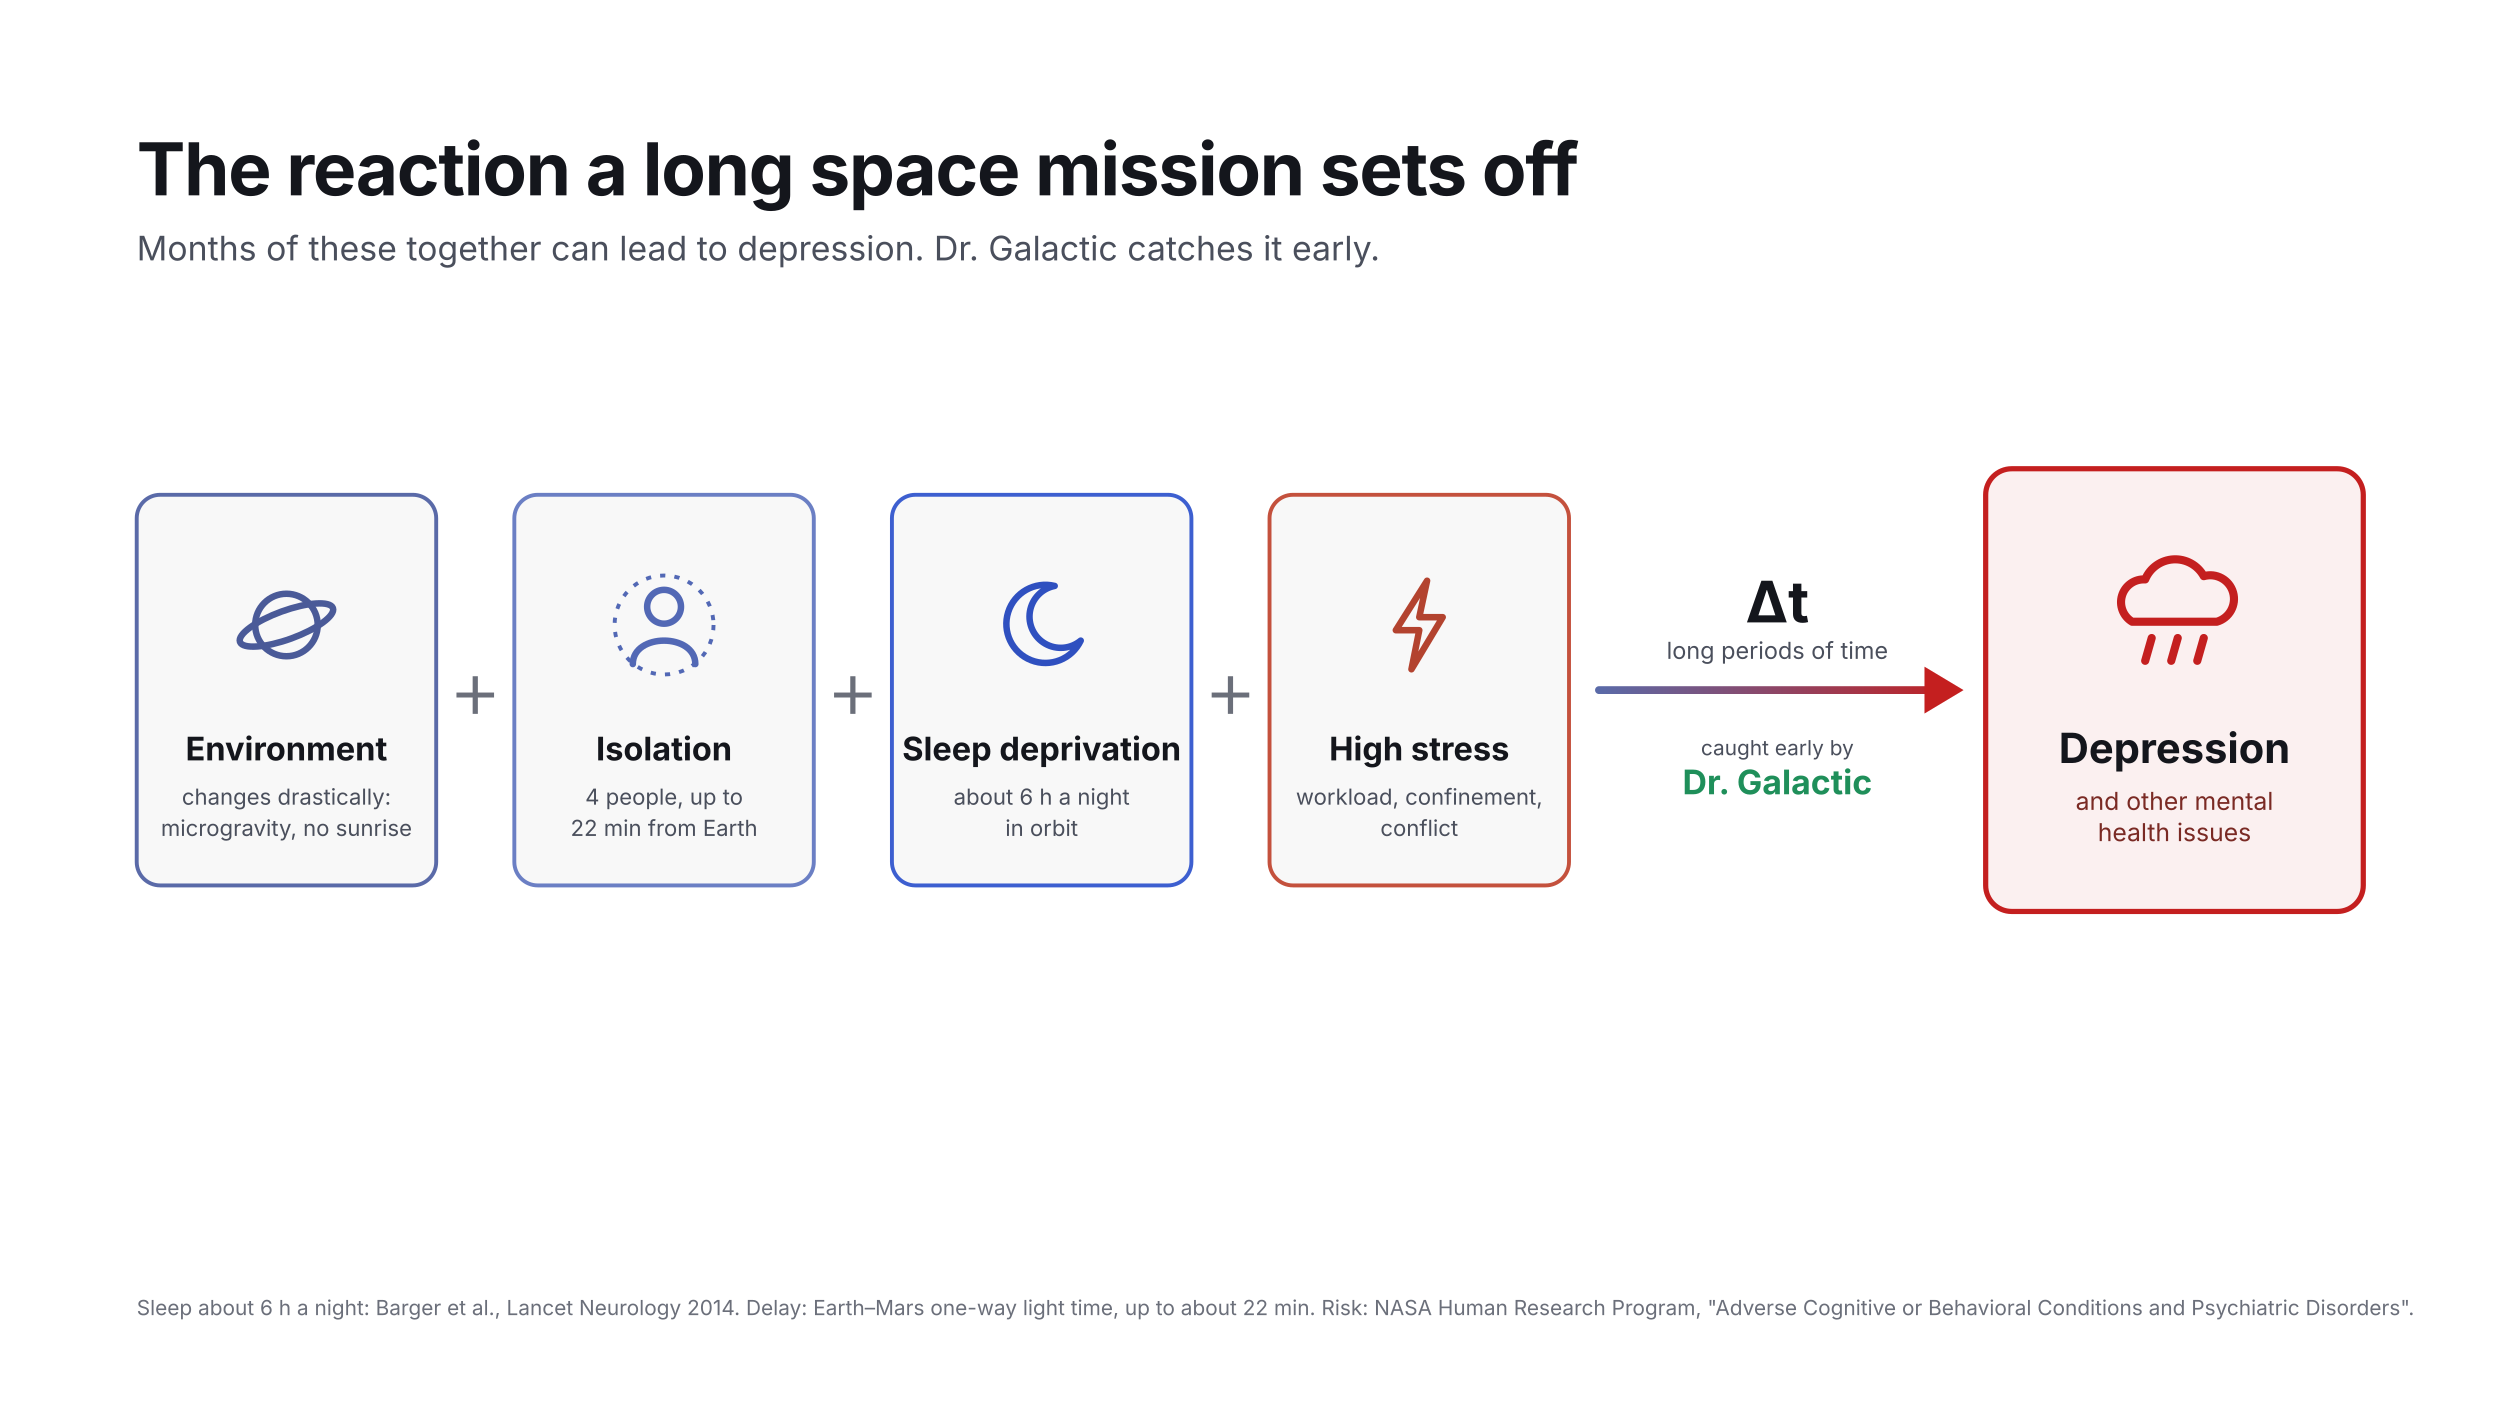
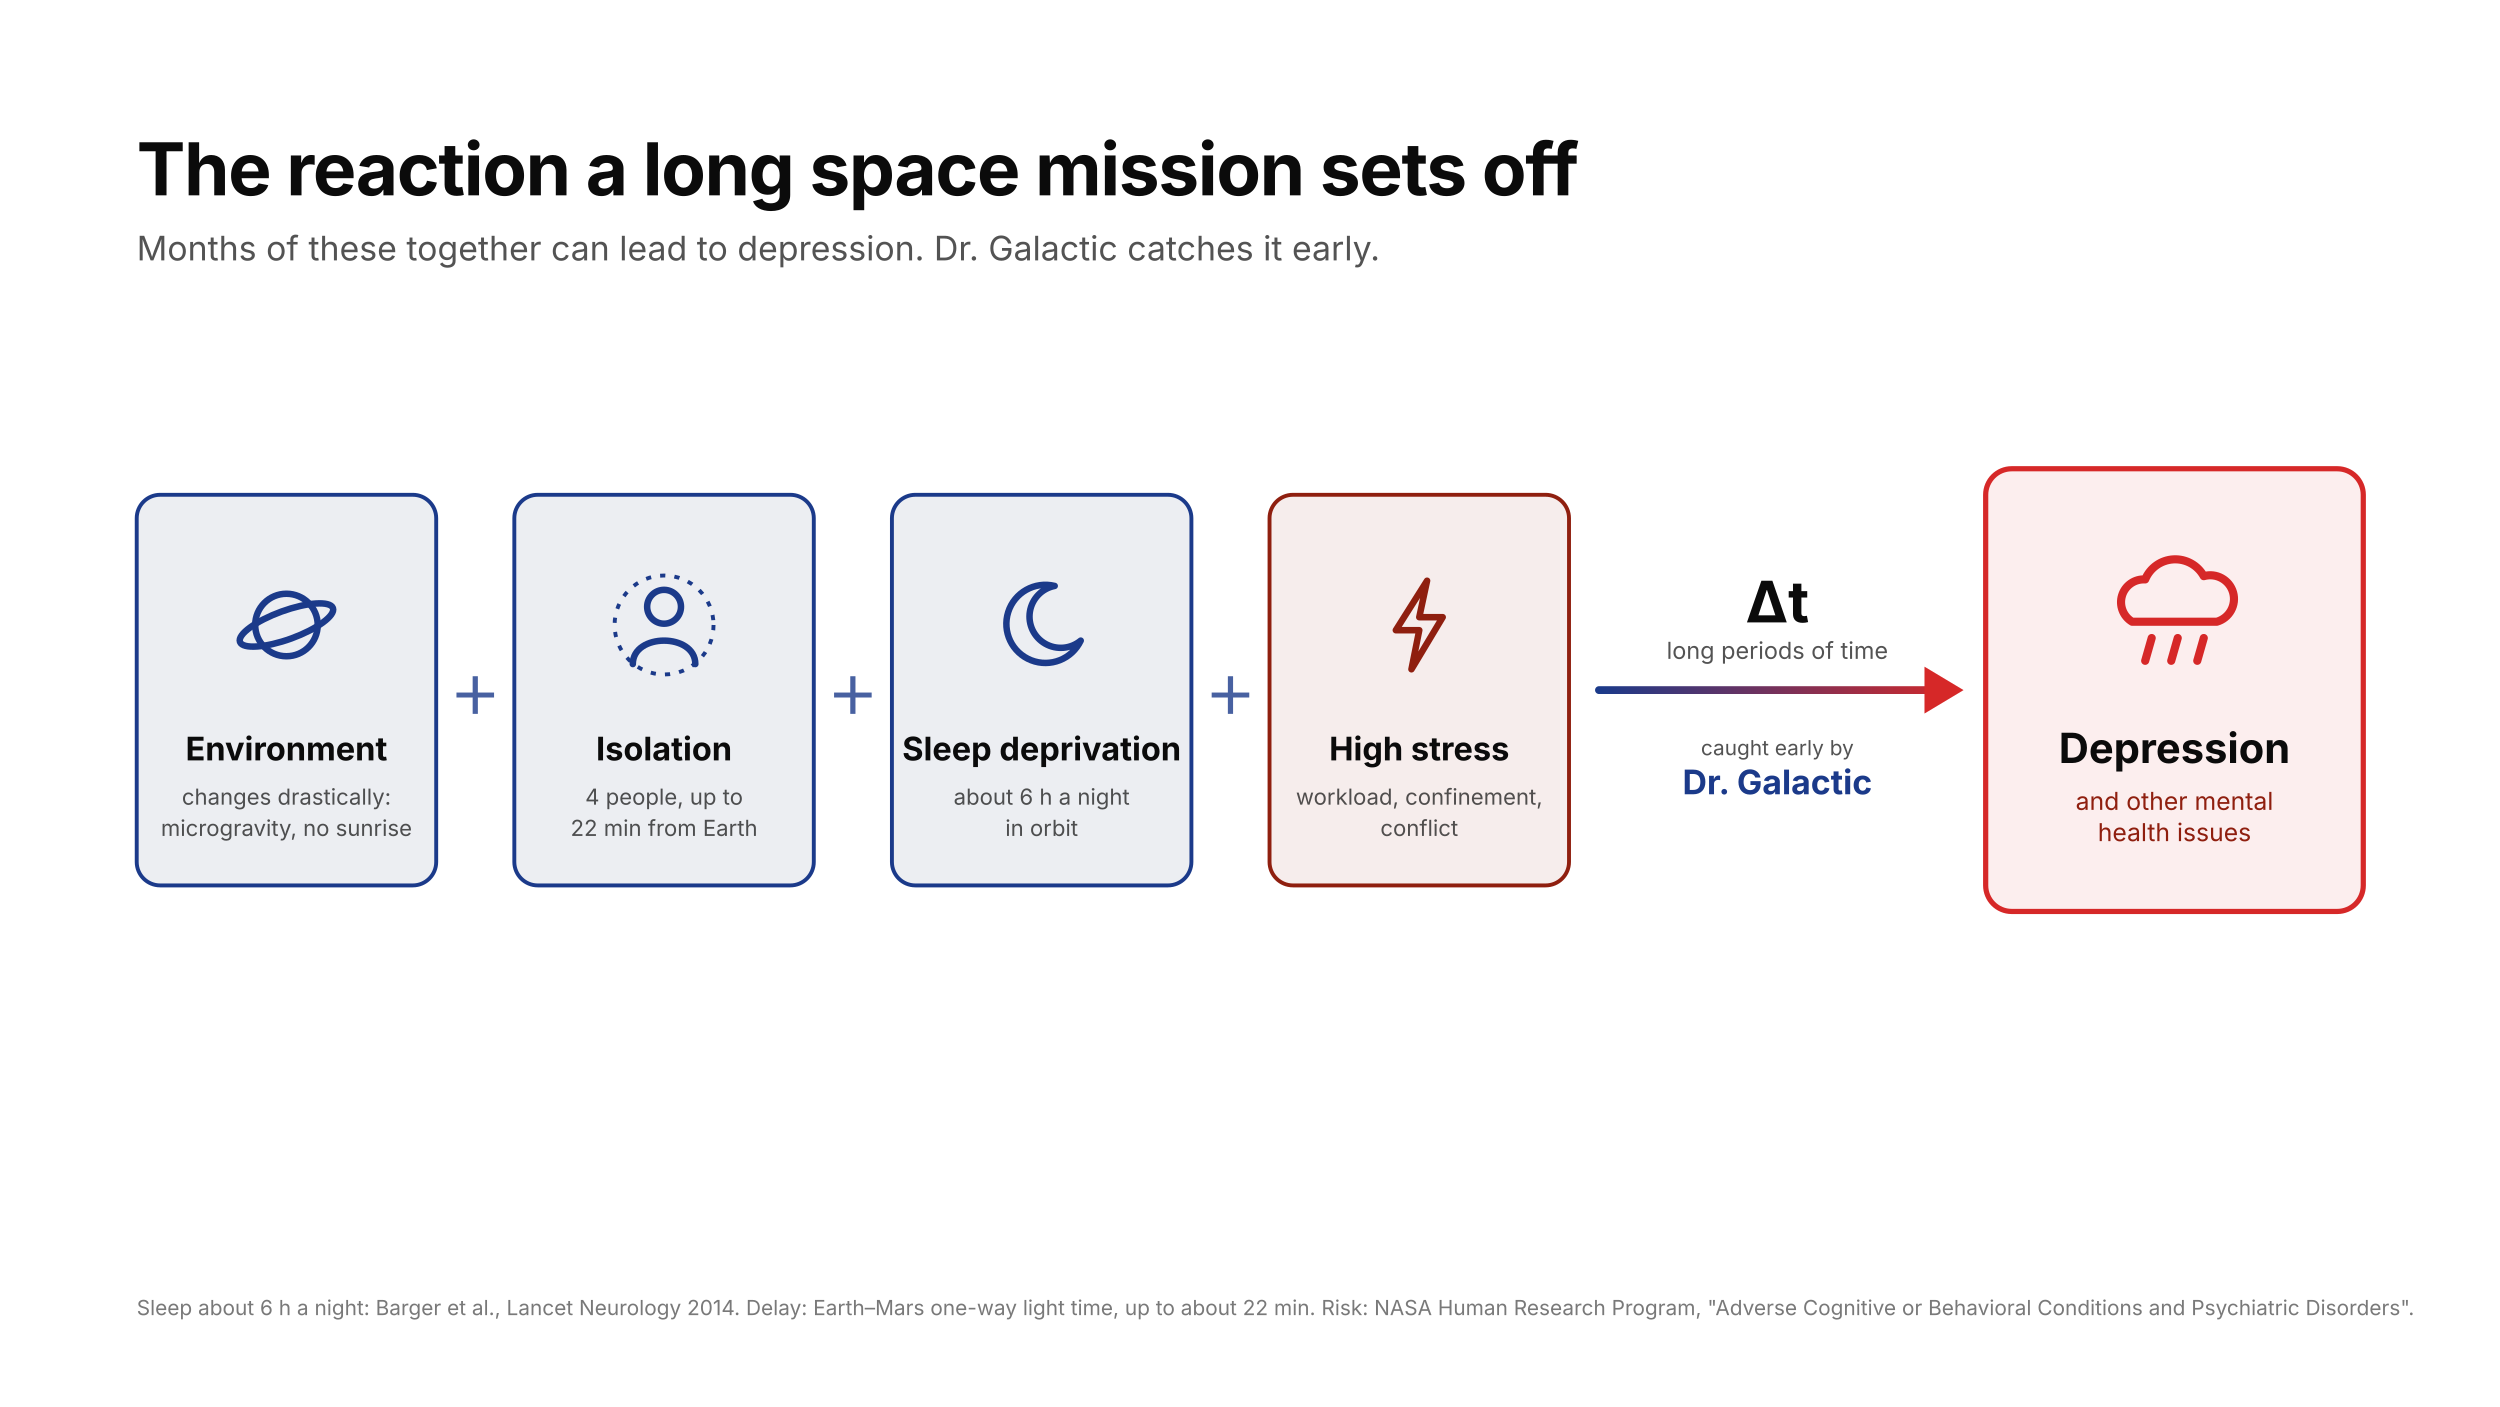
<svg xmlns="http://www.w3.org/2000/svg" width="1920" height="1080" viewBox="0 0 1920 1080" font-family="Segoe UI, Inter, Arial, sans-serif">
  <defs>
    <linearGradient id="arrow" gradientUnits="userSpaceOnUse" x1="1228" x2="1508" y1="530" y2="530">
-       <stop offset="0" stop-color="#5a6aa8" />
-       <stop offset="1" stop-color="#c41f1f" />
+       <stop offset="0" stop-color="#1b3a8a" />
+       <stop offset="1" stop-color="#d62828" />
    </linearGradient>
  </defs>
-   <text x="105" y="150" font-size="56" font-weight="700" fill="#14161c" letter-spacing="-1">The reaction a long space mission sets off</text>
-   <text x="105" y="200" font-size="26" fill="#4a4f5c">Months of these together can lead to depression. Dr. Galactic catches it early.</text>
+   <text x="105" y="150" font-size="56" font-weight="700" fill="#0b0b0b" letter-spacing="-1">The reaction a long space mission sets off</text>
+   <text x="105" y="200" font-size="26" fill="#0b0b0b" fill-opacity="0.7">Months of these together can lead to depression. Dr. Galactic catches it early.</text>
  <g transform="translate(105 380)">
-     <rect width="230" height="300" rx="18" fill="#000000" fill-opacity="0.03" stroke="#5a6aa8" stroke-width="3" />
-     <g transform="translate(115 100)" stroke="#4a5a98" fill="#4a5a98">
+     <rect width="230" height="300" rx="18" fill="#c0c6d4" fill-opacity="0.3" stroke="#1b3a8a" stroke-width="3" />
+     <g transform="translate(115 100)" stroke="#1b3a8a" fill="#1b3a8a">
      <circle r="24" fill="none" stroke-width="5" />
      <ellipse rx="38" ry="11" fill="none" stroke-width="5" transform="rotate(-20)" />
    </g>
-     <text x="115" y="204" text-anchor="middle" font-size="25" font-weight="700" fill="#14161c">Environment</text>
-     <text x="115" y="238" text-anchor="middle" font-size="17" fill="#4a4f5c">changes drastically:</text>
-     <text x="115" y="262" text-anchor="middle" font-size="17" fill="#4a4f5c">microgravity, no sunrise</text>
+     <text x="115" y="204" text-anchor="middle" font-size="25" font-weight="700" fill="#0b0b0b">Environment</text>
+     <text x="115" y="238" text-anchor="middle" font-size="17" fill="#0b0b0b" fill-opacity="0.7">changes drastically:</text>
+     <text x="115" y="262" text-anchor="middle" font-size="17" fill="#0b0b0b" fill-opacity="0.7">microgravity, no sunrise</text>
  </g>
-   <text x="365" y="552" text-anchor="middle" font-size="64" font-weight="300" fill="#6b6f7a">+</text>
+   <text x="365" y="552" text-anchor="middle" font-size="64" font-weight="300" fill="#1b3a8a" fill-opacity="0.8">+</text>
  <g transform="translate(395 380)">
-     <rect width="230" height="300" rx="18" fill="#000000" fill-opacity="0.03" stroke="#6b7fc4" stroke-width="3" />
-     <g transform="translate(115 100)" stroke="#5268b5" fill="#5268b5">
+     <rect width="230" height="300" rx="18" fill="#c0c6d4" fill-opacity="0.3" stroke="#1b3a8a" stroke-width="3" />
+     <g transform="translate(115 100)" stroke="#1b3a8a" fill="#1b3a8a">
      <circle cy="-14" r="13" fill="none" stroke-width="5" />
      <path d="M-24 30 C-24 6 24 6 24 30" fill="none" stroke-width="5" stroke-linecap="round" />
      <circle r="38" fill="none" stroke-width="3" stroke-dasharray="4 7" />
    </g>
-     <text x="115" y="204" text-anchor="middle" font-size="25" font-weight="700" fill="#14161c">Isolation</text>
-     <text x="115" y="238" text-anchor="middle" font-size="17" fill="#4a4f5c">4 people, up to</text>
-     <text x="115" y="262" text-anchor="middle" font-size="17" fill="#4a4f5c">22 min from Earth</text>
+     <text x="115" y="204" text-anchor="middle" font-size="25" font-weight="700" fill="#0b0b0b">Isolation</text>
+     <text x="115" y="238" text-anchor="middle" font-size="17" fill="#0b0b0b" fill-opacity="0.7">4 people, up to</text>
+     <text x="115" y="262" text-anchor="middle" font-size="17" fill="#0b0b0b" fill-opacity="0.7">22 min from Earth</text>
  </g>
-   <text x="655" y="552" text-anchor="middle" font-size="64" font-weight="300" fill="#6b6f7a">+</text>
+   <text x="655" y="552" text-anchor="middle" font-size="64" font-weight="300" fill="#1b3a8a" fill-opacity="0.8">+</text>
  <g transform="translate(685 380)">
-     <rect width="230" height="300" rx="18" fill="#000000" fill-opacity="0.03" stroke="#3d5fd0" stroke-width="3" />
-     <g transform="translate(115 100)" stroke="#2f50c0" fill="#2f50c0">
+     <rect width="230" height="300" rx="18" fill="#c0c6d4" fill-opacity="0.3" stroke="#1b3a8a" stroke-width="3" />
+     <g transform="translate(115 100)" stroke="#1b3a8a" fill="#1b3a8a">
      <path d="M10 -30 A30 30 0 1 0 30 12 A24 24 0 1 1 10 -30 Z" fill="none" stroke-width="5" stroke-linejoin="round" />
    </g>
-     <text x="115" y="204" text-anchor="middle" font-size="25" font-weight="700" fill="#14161c">Sleep deprivation</text>
-     <text x="115" y="238" text-anchor="middle" font-size="17" fill="#4a4f5c">about 6 h a night</text>
-     <text x="115" y="262" text-anchor="middle" font-size="17" fill="#4a4f5c">in orbit</text>
+     <text x="115" y="204" text-anchor="middle" font-size="25" font-weight="700" fill="#0b0b0b">Sleep deprivation</text>
+     <text x="115" y="238" text-anchor="middle" font-size="17" fill="#0b0b0b" fill-opacity="0.7">about 6 h a night</text>
+     <text x="115" y="262" text-anchor="middle" font-size="17" fill="#0b0b0b" fill-opacity="0.7">in orbit</text>
  </g>
-   <text x="945" y="552" text-anchor="middle" font-size="64" font-weight="300" fill="#6b6f7a">+</text>
+   <text x="945" y="552" text-anchor="middle" font-size="64" font-weight="300" fill="#1b3a8a" fill-opacity="0.8">+</text>
  <g transform="translate(975 380)">
-     <rect width="230" height="300" rx="18" fill="#000000" fill-opacity="0.03" stroke="#c4513d" stroke-width="3" />
-     <g transform="translate(115 100)" stroke="#b3432f" fill="#b3432f">
+     <rect width="230" height="300" rx="18" fill="#8f1f0f" fill-opacity="0.08" stroke="#8f1f0f" stroke-width="3" />
+     <g transform="translate(115 100)" stroke="#8f1f0f" fill="#8f1f0f">
      <path d="M6 -34 L-18 4 L0 4 L-6 34 L18 -6 L0 -6 Z" fill="none" stroke-width="5" stroke-linejoin="round" />
    </g>
-     <text x="115" y="204" text-anchor="middle" font-size="25" font-weight="700" fill="#14161c">High stress</text>
-     <text x="115" y="238" text-anchor="middle" font-size="17" fill="#4a4f5c">workload, confinement,</text>
-     <text x="115" y="262" text-anchor="middle" font-size="17" fill="#4a4f5c">conflict</text>
+     <text x="115" y="204" text-anchor="middle" font-size="25" font-weight="700" fill="#0b0b0b">High stress</text>
+     <text x="115" y="238" text-anchor="middle" font-size="17" fill="#0b0b0b" fill-opacity="0.7">workload, confinement,</text>
+     <text x="115" y="262" text-anchor="middle" font-size="17" fill="#0b0b0b" fill-opacity="0.7">conflict</text>
  </g>
-   <text x="1365" y="478" text-anchor="middle" font-size="44" font-weight="700" fill="#14161c">Δt</text>
-   <text x="1365" y="506" text-anchor="middle" font-size="18" fill="#4a4f5c">long periods of time</text>
+   <text x="1365" y="478" text-anchor="middle" font-size="44" font-weight="700" fill="#0b0b0b">Δt</text>
+   <text x="1365" y="506" text-anchor="middle" font-size="18" fill="#0b0b0b" fill-opacity="0.7">long periods of time</text>
  <line x1="1228" y1="530" x2="1482" y2="530" stroke="url(#arrow)" stroke-width="6" stroke-linecap="round" />
-   <polygon points="1478,512 1508,530 1478,548" fill="#c41f1f" />
-   <text x="1365" y="580" text-anchor="middle" font-size="16" fill="#4a4f5c">caught early by</text>
-   <text x="1365" y="610" text-anchor="middle" font-size="26" font-weight="700" fill="#1f8f5a">Dr. Galactic</text>
+   <polygon points="1478,512 1508,530 1478,548" fill="#d62828" />
+   <text x="1365" y="580" text-anchor="middle" font-size="16" fill="#0b0b0b" fill-opacity="0.7">caught early by</text>
+   <text x="1365" y="610" text-anchor="middle" font-size="26" font-weight="700" fill="#1b3a8a">Dr. Galactic</text>
  <g transform="translate(1525 360)">
-     <rect width="290" height="340" rx="20" fill="#c41f1f" fill-opacity="0.07" stroke="#c41f1f" stroke-width="4" />
-     <g transform="translate(145 110) scale(1.25)" stroke="#c41f1f" fill="#c41f1f">
+     <rect width="290" height="340" rx="20" fill="#d62828" fill-opacity="0.08" stroke="#d62828" stroke-width="4" />
+     <g transform="translate(145 110) scale(1.25)" stroke="#d62828" fill="#d62828">
      <path d="M-26 6 A14 14 0 0 1 -18 -20 A20 20 0 0 1 18 -22 A14 14 0 0 1 26 6 Z" fill="none" stroke-width="5" stroke-linejoin="round" />
      <path d="M-14 16 L-18 30 M2 16 L-2 30 M18 16 L14 30" stroke-width="5" stroke-linecap="round" />
    </g>
-     <text x="145" y="226" text-anchor="middle" font-size="32" font-weight="700" fill="#14161c">Depression</text>
-     <text x="145" y="262" text-anchor="middle" font-size="19" fill="#7a2a24">and other mental</text>
-     <text x="145" y="286" text-anchor="middle" font-size="19" fill="#7a2a24">health issues</text>
+     <text x="145" y="226" text-anchor="middle" font-size="32" font-weight="700" fill="#0b0b0b">Depression</text>
+     <text x="145" y="262" text-anchor="middle" font-size="19" fill="#8f1f0f">and other mental</text>
+     <text x="145" y="286" text-anchor="middle" font-size="19" fill="#8f1f0f">health issues</text>
  </g>
-   <text x="105" y="1010" font-size="16" fill="#6b6f7a">Sleep about 6 h a night: Barger et al., Lancet Neurology 2014. Delay: Earth–Mars one-way light time, up to about 22 min. Risk: NASA Human Research Program, "Adverse Cognitive or Behavioral Conditions and Psychiatric Disorders".</text>
+   <text x="105" y="1010" font-size="16" fill="#0b0b0b" fill-opacity="0.55">Sleep about 6 h a night: Barger et al., Lancet Neurology 2014. Delay: Earth–Mars one-way light time, up to about 22 min. Risk: NASA Human Research Program, "Adverse Cognitive or Behavioral Conditions and Psychiatric Disorders".</text>
</svg>
